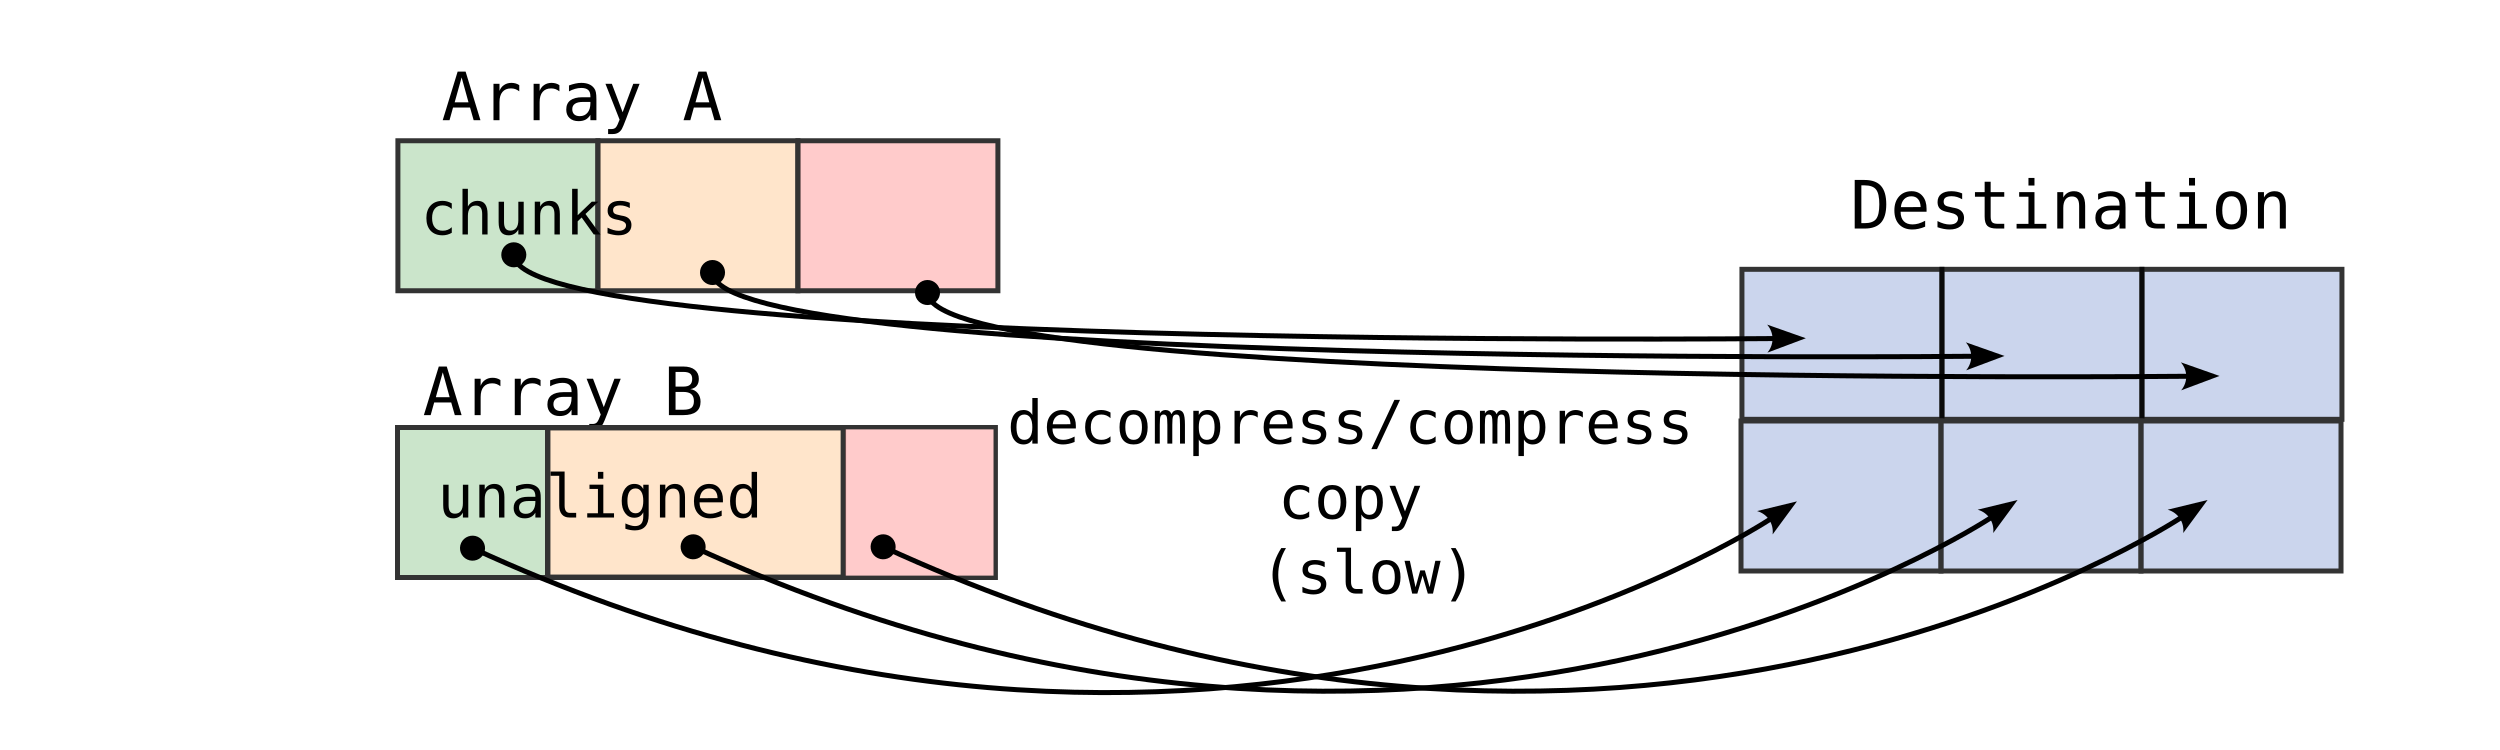
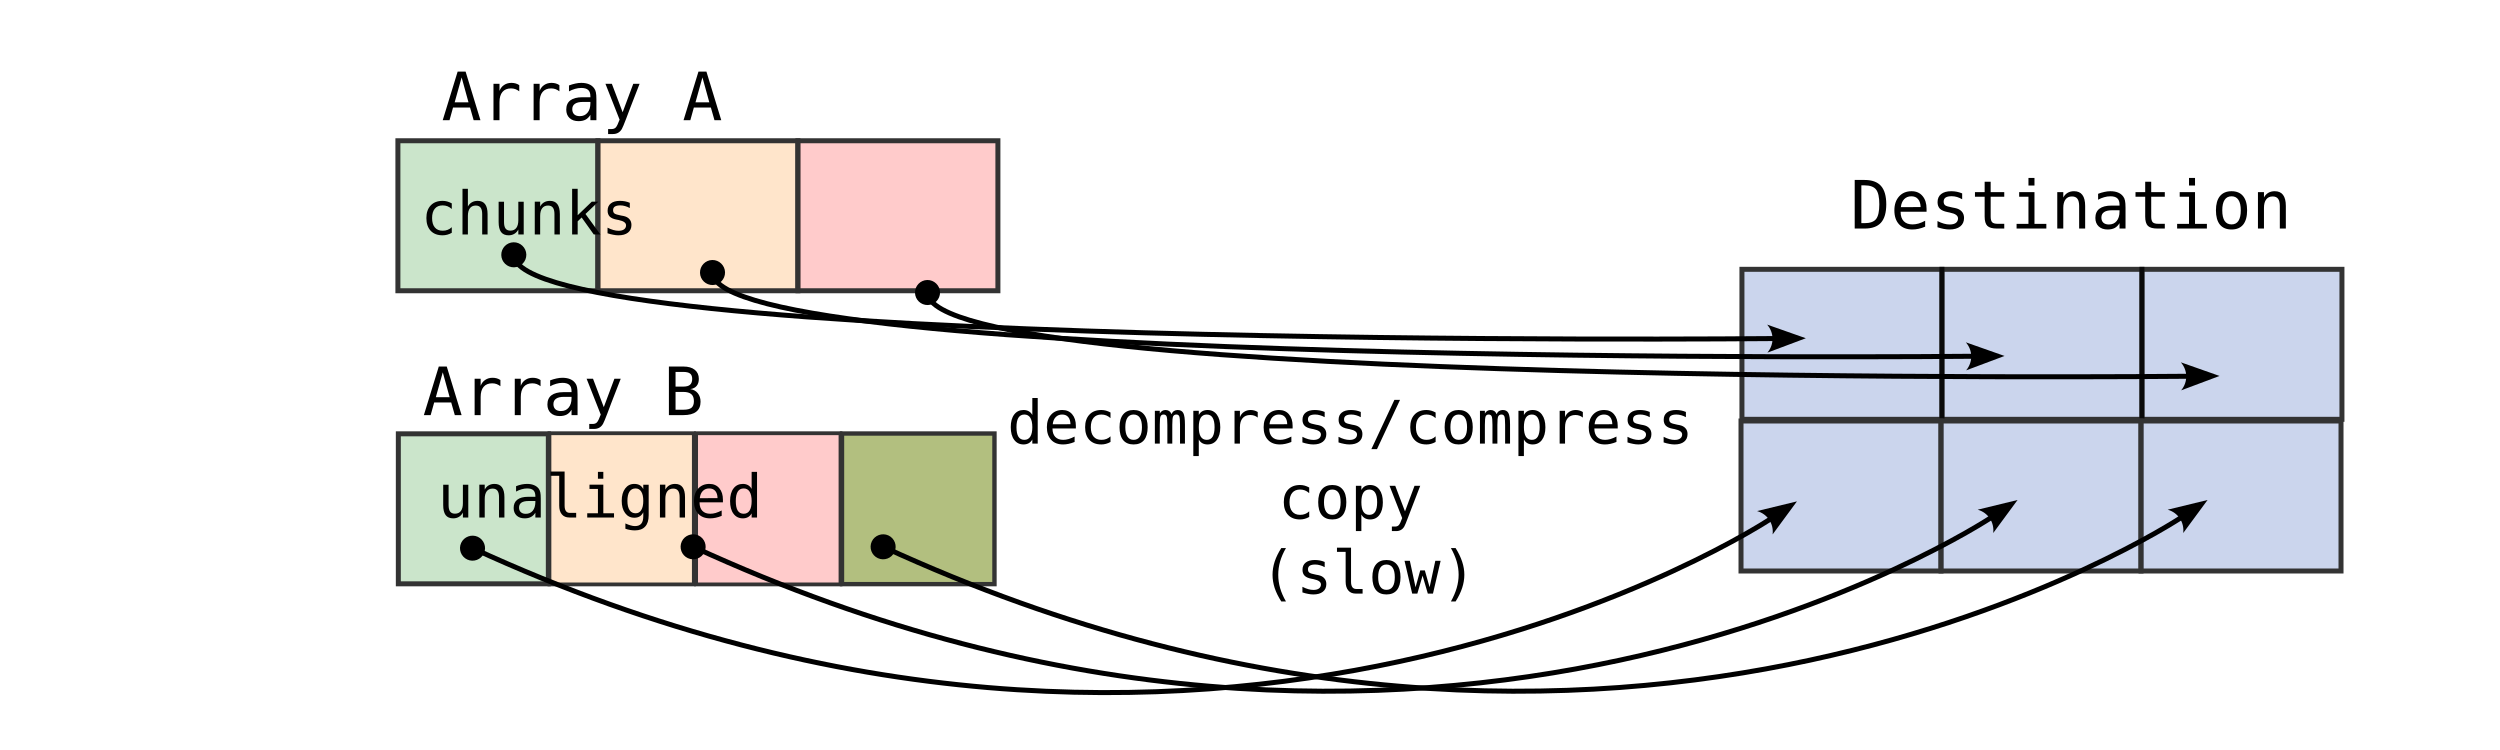
<svg xmlns="http://www.w3.org/2000/svg" width="500" height="150" version="1.1" id="svg10">
  <text x="88.308" y="24.044" font-size="14px" font-family="monospace" id="text1" style="font-size:13.333px">Array A</text>
  <g id="g10-2" transform="translate(259.5938,18.3191)" style="mix-blend-mode:multiply" />
  <g id="g13" transform="translate(0,-12)">
    <g id="g10" transform="translate(-0.4187605,30.15075)">
      <rect x="80" y="10" width="40" height="30" fill="#99cc99" stroke="#333333" fill-opacity="0.5" id="rect2" />
      <rect x="120" y="10" width="40" height="30" fill="#ffcc99" stroke="#333333" fill-opacity="0.5" id="rect3" />
      <rect x="160" y="10" width="40" height="30" fill="#ff9999" stroke="#333333" fill-opacity="0.5" id="rect4" />
    </g>
    <text x="84.137" y="58.894" font-size="12px" font-family="monospace" id="text4">chunks</text>
  </g>
  <text x="84.539" y="83.025" font-size="14px" font-family="monospace" id="text5" style="font-size:13.333px">Array B</text>
  <text x="273.681" y="88.719" font-size="12px" font-family="monospace" id="text9">
    <tspan id="tspan16" x="273.681" y="88.719" style="text-align:center;text-anchor:middle">decompress/compress</tspan>
    <tspan x="273.681" y="103.719" id="tspan17" style="text-align:center;text-anchor:middle">copy</tspan>
    <tspan x="273.681" y="118.719" style="text-align:center;text-anchor:middle" id="tspan18">(slow)</tspan>
  </text>
  <text x="370.05" y="45.712" font-size="12px" font-family="monospace" id="text10" style="font-size:13.333px">Destination</text>
  <defs id="defs10">
    <marker id="arrow" markerWidth="10" markerHeight="10" refX="8" refY="3" orient="auto" markerUnits="strokeWidth">
      <path d="M 0,0 V 6 L 9,3 Z" fill="#333333" id="path10" />
    </marker>
    <marker id="arrow-3" markerWidth="10" markerHeight="10" refX="8" refY="3" orient="auto" markerUnits="strokeWidth">
      <path d="M 0,0 V 6 L 9,3 Z" fill="#333333" id="path10-8" />
    </marker>
    <marker style="overflow:visible" id="Dot-2-0" refX="0" refY="0" orient="auto" markerWidth="1" markerHeight="1" viewBox="0 0 1 1" preserveAspectRatio="xMidYMid">
      <path transform="scale(0.5)" style="fill:context-stroke;fill-rule:evenodd;stroke:none" d="M 5,0 C 5,2.76 2.76,5 0,5 -2.76,5 -5,2.76 -5,0 c 0,-2.76 2.3,-5 5,-5 2.76,0 5,2.24 5,5 z" id="path17-2-5" />
    </marker>
    <marker style="overflow:visible" id="ConcaveTriangle-7-6" refX="0" refY="0" orient="auto-start-reverse" markerWidth="1" markerHeight="1" viewBox="0 0 1 1" preserveAspectRatio="xMidYMid">
      <path transform="scale(0.7)" d="M -2,-4 9,0 -2,4 c 2,-2.33 2,-5.66 0,-8 z" style="fill:context-stroke;fill-rule:evenodd;stroke:none" id="path7-1-3" />
    </marker>
    <marker style="overflow:visible" id="Dot-2-0-0" refX="0" refY="0" orient="auto" markerWidth="1" markerHeight="1" viewBox="0 0 1 1" preserveAspectRatio="xMidYMid">
      <path transform="scale(0.5)" style="fill:context-stroke;fill-rule:evenodd;stroke:none" d="M 5,0 C 5,2.76 2.76,5 0,5 -2.76,5 -5,2.76 -5,0 c 0,-2.76 2.3,-5 5,-5 2.76,0 5,2.24 5,5 z" id="path17-2-5-9" />
    </marker>
    <marker style="overflow:visible" id="ConcaveTriangle-7-6-3" refX="0" refY="0" orient="auto-start-reverse" markerWidth="1" markerHeight="1" viewBox="0 0 1 1" preserveAspectRatio="xMidYMid">
      <path transform="scale(0.7)" d="M -2,-4 9,0 -2,4 c 2,-2.33 2,-5.66 0,-8 z" style="fill:context-stroke;fill-rule:evenodd;stroke:none" id="path7-1-3-7" />
    </marker>
    <marker style="overflow:visible" id="Dot-2-0-0-5" refX="0" refY="0" orient="auto" markerWidth="1" markerHeight="1" viewBox="0 0 1 1" preserveAspectRatio="xMidYMid">
      <path transform="scale(0.5)" style="fill:context-stroke;fill-rule:evenodd;stroke:none" d="M 5,0 C 5,2.76 2.76,5 0,5 -2.76,5 -5,2.76 -5,0 c 0,-2.76 2.3,-5 5,-5 2.76,0 5,2.24 5,5 z" id="path17-2-5-9-1" />
    </marker>
    <marker style="overflow:visible" id="ConcaveTriangle-7-6-3-3" refX="0" refY="0" orient="auto-start-reverse" markerWidth="1" markerHeight="1" viewBox="0 0 1 1" preserveAspectRatio="xMidYMid">
      <path transform="scale(0.7)" d="M -2,-4 9,0 -2,4 c 2,-2.33 2,-5.66 0,-8 z" style="fill:context-stroke;fill-rule:evenodd;stroke:none" id="path7-1-3-7-9" />
    </marker>
    <marker style="overflow:visible" id="Dot" refX="0" refY="0" orient="auto" markerWidth="1" markerHeight="1" viewBox="0 0 1 1" preserveAspectRatio="xMidYMid">
      <path transform="scale(0.5)" style="fill:context-stroke;fill-rule:evenodd;stroke:none" d="M 5,0 C 5,2.76 2.76,5 0,5 -2.76,5 -5,2.76 -5,0 c 0,-2.76 2.3,-5 5,-5 2.76,0 5,2.24 5,5 z" id="path17" />
    </marker>
    <marker style="overflow:visible" id="ConcaveTriangle" refX="0" refY="0" orient="auto-start-reverse" markerWidth="1" markerHeight="1" viewBox="0 0 1 1" preserveAspectRatio="xMidYMid">
      <path transform="scale(0.7)" d="M -2,-4 9,0 -2,4 c 2,-2.33 2,-5.66 0,-8 z" style="fill:context-stroke;fill-rule:evenodd;stroke:none" id="path7" />
    </marker>
    <marker style="overflow:visible" id="Dot-2" refX="0" refY="0" orient="auto" markerWidth="1" markerHeight="1" viewBox="0 0 1 1" preserveAspectRatio="xMidYMid">
      <path transform="scale(0.5)" style="fill:context-stroke;fill-rule:evenodd;stroke:none" d="M 5,0 C 5,2.76 2.76,5 0,5 -2.76,5 -5,2.76 -5,0 c 0,-2.76 2.3,-5 5,-5 2.76,0 5,2.24 5,5 z" id="path17-2" />
    </marker>
    <marker style="overflow:visible" id="ConcaveTriangle-7" refX="0" refY="0" orient="auto-start-reverse" markerWidth="1" markerHeight="1" viewBox="0 0 1 1" preserveAspectRatio="xMidYMid">
      <path transform="scale(0.7)" d="M -2,-4 9,0 -2,4 c 2,-2.33 2,-5.66 0,-8 z" style="fill:context-stroke;fill-rule:evenodd;stroke:none" id="path7-1" />
    </marker>
    <marker style="overflow:visible" id="Dot-3" refX="0" refY="0" orient="auto" markerWidth="1" markerHeight="1" viewBox="0 0 1 1" preserveAspectRatio="xMidYMid">
      <path transform="scale(0.5)" style="fill:context-stroke;fill-rule:evenodd;stroke:none" d="M 5,0 C 5,2.76 2.76,5 0,5 -2.76,5 -5,2.76 -5,0 c 0,-2.76 2.3,-5 5,-5 2.76,0 5,2.24 5,5 z" id="path17-5" />
    </marker>
    <marker style="overflow:visible" id="ConcaveTriangle-2" refX="0" refY="0" orient="auto-start-reverse" markerWidth="1" markerHeight="1" viewBox="0 0 1 1" preserveAspectRatio="xMidYMid">
      <path transform="scale(0.7)" d="M -2,-4 9,0 -2,4 c 2,-2.33 2,-5.66 0,-8 z" style="fill:context-stroke;fill-rule:evenodd;stroke:none" id="path7-2" />
    </marker>
  </defs>
  <rect x="348.388" y="53.863" width="40" height="30" fill="#99cc99" stroke="#333333" fill-opacity="0.5" id="rect2-4" style="mix-blend-mode:multiply;fill:#99addd;fill-opacity:0.5" />
  <rect x="388.388" y="53.863" width="40" height="30" fill="#ffcc99" stroke="#333333" fill-opacity="0.5" id="rect3-8" style="mix-blend-mode:multiply;fill:#99addd;fill-opacity:0.5" />
  <rect x="428.388" y="53.863" width="40" height="30" fill="#ff9999" stroke="#333333" fill-opacity="0.5" id="rect4-3" style="mix-blend-mode:multiply;fill:#99addd;fill-opacity:0.5" />
  <rect x="348.202" y="84.2" width="40" height="30" fill="#99cc99" stroke="#333333" fill-opacity="0.5" id="rect2-2" style="fill:#99addd;fill-opacity:0.5" />
  <rect x="388.202" y="84.2" width="40" height="30" fill="#ffcc99" stroke="#333333" fill-opacity="0.5" id="rect3-2" style="fill:#99addd;fill-opacity:0.5" />
  <rect x="428.202" y="84.2" width="40" height="30" fill="#ff9999" stroke="#333333" fill-opacity="0.5" id="rect4-7" style="fill:#99addd;fill-opacity:0.5" />
  <g id="g14" transform="translate(0,14)">
    <path style="fill:none;stroke:#000000;stroke-width:1.002;stroke-linecap:butt;stroke-linejoin:miter;stroke-dasharray:none;stroke-opacity:1;marker-start:url(#Dot-2-0);marker-end:url(#ConcaveTriangle-7-6)" d="m 102.761,36.961 c 0.419,19.263 252.094,16.75 252.094,16.75" id="path11-5-6" />
    <path style="fill:none;stroke:#000000;stroke-width:1.002;stroke-linecap:butt;stroke-linejoin:miter;stroke-dasharray:none;stroke-opacity:1;marker-start:url(#Dot-2-0-0);marker-end:url(#ConcaveTriangle-7-6-3)" d="m 142.504,40.504 c 0.419,19.263 252.094,16.75 252.094,16.75" id="path11-5-6-5" />
    <path style="fill:none;stroke:#000000;stroke-width:1.002;stroke-linecap:butt;stroke-linejoin:miter;stroke-dasharray:none;stroke-opacity:1;marker-start:url(#Dot-2-0-0-5);marker-end:url(#ConcaveTriangle-7-6-3-3)" d="m 185.504,44.504 c 0.419,19.263 252.094,16.75 252.094,16.75" id="path11-5-6-5-7" />
  </g>
-   <rect x="79.5" y="85.5" width="30" height="30" fill="#99cc99" stroke="#333333" fill-opacity="0.5" id="rect6" />
-   <rect x="109.543" y="85.543" width="59.127" height="29.914" fill="#ffcc99" stroke="#333333" fill-opacity="0.5" id="rect7" style="stroke-width:1.086" />
-   <rect x="168.65" y="85.437" width="30.494" height="30.125" fill="#ff9999" stroke="#333333" fill-opacity="0.5" id="rect8" style="stroke-width:0.875" />
+   <g id="g1" transform="translate(-125.7219,140.7035)">
+     <rect x="205.389" y="-53.939" width="30" height="30" fill="#99cc99" stroke="#333333" fill-opacity="0.5" id="rect6-7" />
+     <rect x="235.609" y="-54.057" width="28.88" height="30.237" fill="#ffcc99" stroke="#333333" fill-opacity="0.5" id="rect7-9" style="stroke-width:0.763" />
+     <rect x="264.943" y="-54.057" width="28.88" height="30.237" fill="#ffcc99" stroke="#333333" fill-opacity="0.5" id="rect7-9-2" style="fill:#ff9797;fill-opacity:0.502;stroke-width:0.763" />
+     <rect x="294.121" y="-54.001" width="30.494" height="30.125" fill="#ff9999" stroke="#333333" fill-opacity="0.5" id="rect8-3" style="fill:#668000;stroke-width:0.875" />
+   </g>
  <text x="87.5" y="103.5" font-size="12px" font-family="monospace" id="text8">unaligned</text>
  <path style="fill:none;stroke:#000000;stroke-width:1.002;stroke-linecap:butt;stroke-linejoin:miter;stroke-dasharray:none;stroke-opacity:1;marker-start:url(#Dot);marker-end:url(#ConcaveTriangle)" d="m 94.504,109.633 c 148.241,68.258 259.631,-5.863 259.631,-5.863" id="path11" />
  <path style="fill:none;stroke:#000000;stroke-width:1.002;stroke-linecap:butt;stroke-linejoin:miter;stroke-dasharray:none;stroke-opacity:1;marker-start:url(#Dot-3);marker-end:url(#ConcaveTriangle-2)" d="m 138.625,109.358 c 148.241,68.258 259.631,-5.863 259.631,-5.863" id="path11-6" />
  <path style="fill:none;stroke:#000000;stroke-width:1.002;stroke-linecap:butt;stroke-linejoin:miter;stroke-dasharray:none;stroke-opacity:1;marker-start:url(#Dot-2);marker-end:url(#ConcaveTriangle-7)" d="m 176.625,109.358 c 148.241,68.258 259.631,-5.863 259.631,-5.863" id="path11-5" />
</svg>
